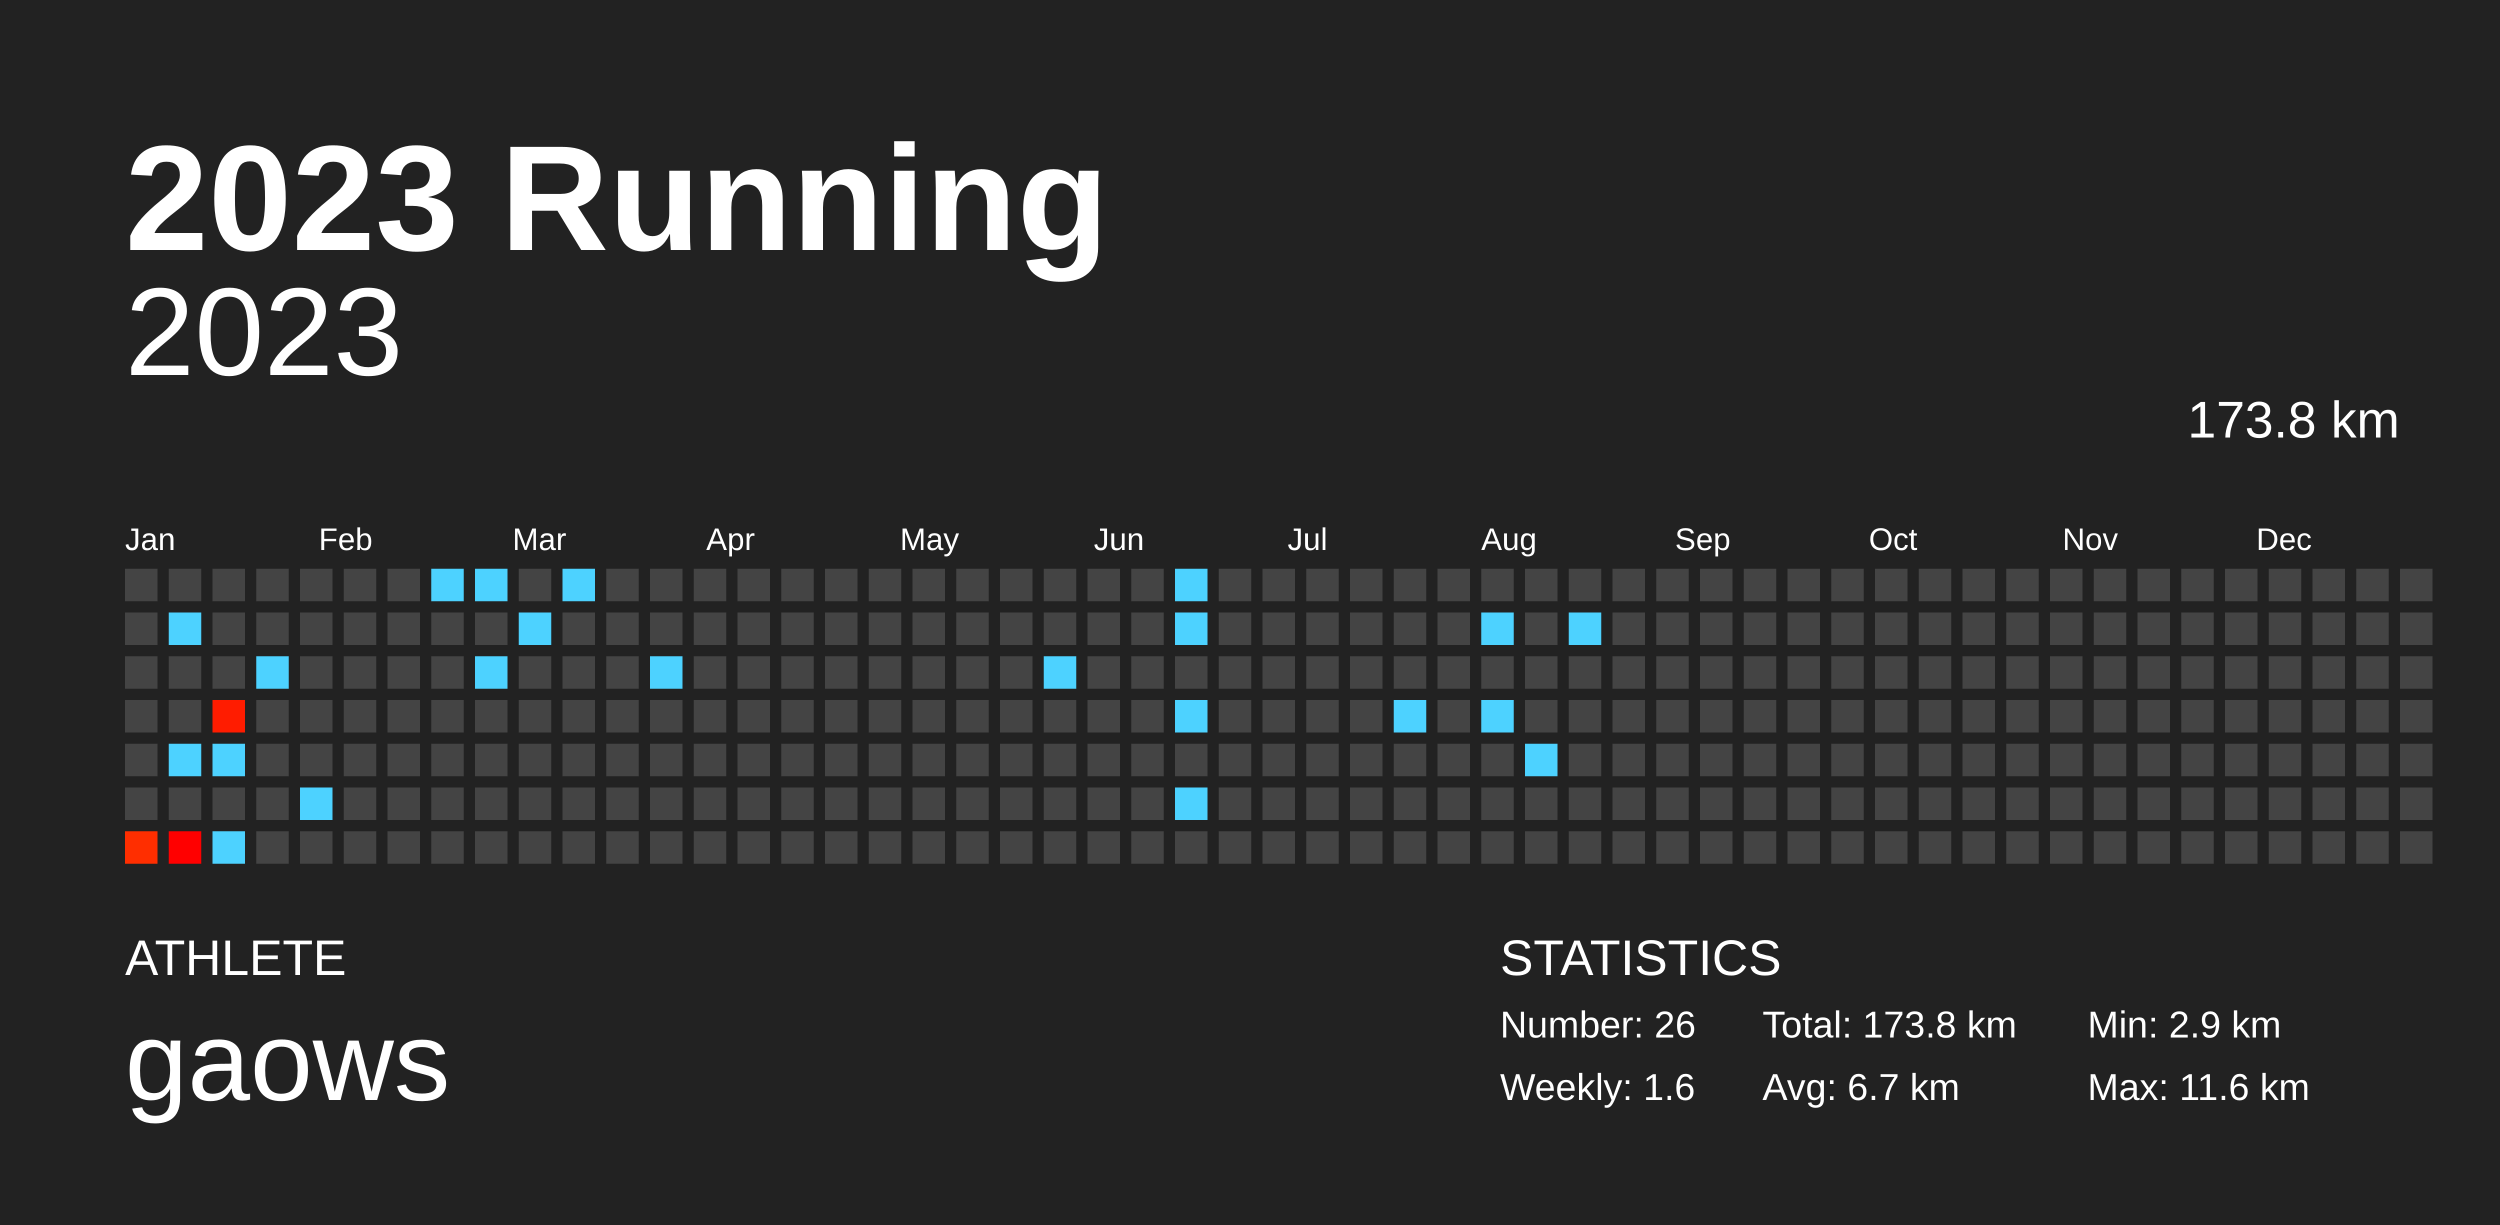
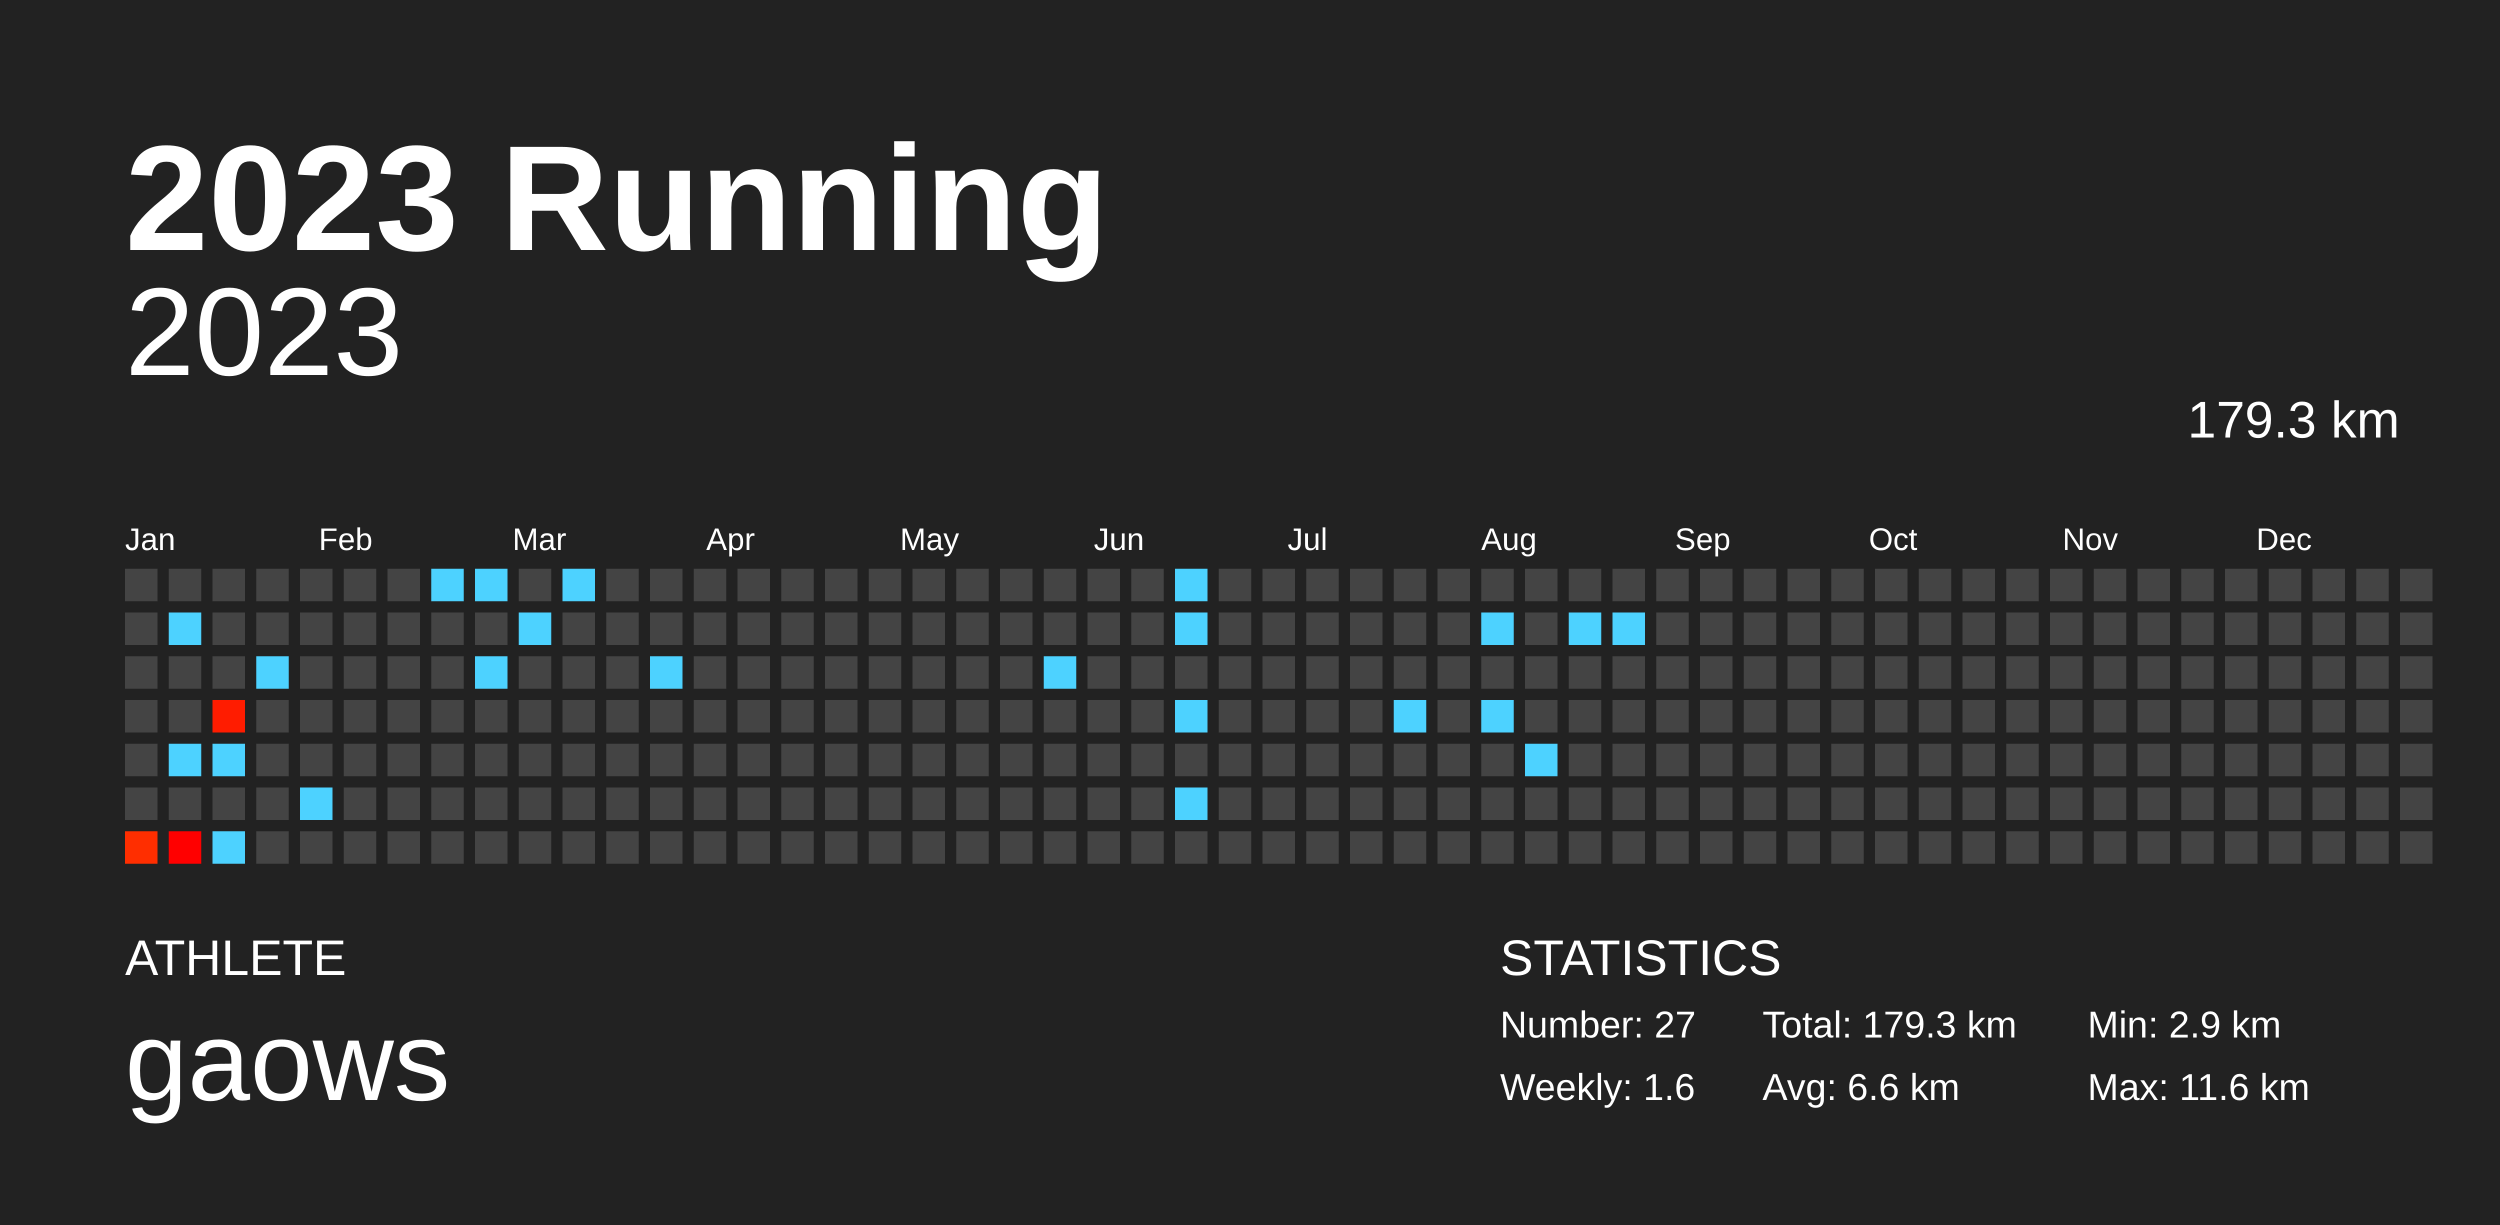
<svg xmlns="http://www.w3.org/2000/svg" baseProfile="full" height="98mm" version="1.1" viewBox="0,0,200,98" width="200mm">
  <defs />
  <rect fill="#222222" height="98" width="200" x="0" y="0" />
  <text fill="#FFFFFF" style="font-size:12px; font-family:Arial; font-weight:bold;" x="10" y="20">2023 Running</text>
  <text fill="#FFFFFF" style="font-size:4px; font-family:Arial" x="10" y="78">ATHLETE</text>
  <text fill="#FFFFFF" style="font-size:9px; font-family:Arial" x="10" y="88">gaows</text>
  <text fill="#FFFFFF" style="font-size:4px; font-family:Arial" x="120" y="78">STATISTICS</text>
-   <text fill="#FFFFFF" style="font-size:3px; font-family:Arial" x="120" y="83">Number: 26</text>
+   <text fill="#FFFFFF" style="font-size:3px; font-family:Arial" x="120" y="83">Number: 27</text>
  <text fill="#FFFFFF" style="font-size:3px; font-family:Arial" x="120" y="88">Weekly: 1.6</text>
-   <text fill="#FFFFFF" style="font-size:3px; font-family:Arial" x="141" y="83">Total: 173.8 km</text>
-   <text fill="#FFFFFF" style="font-size:3px; font-family:Arial" x="141" y="88">Avg: 6.7 km</text>
+   <text fill="#FFFFFF" style="font-size:3px; font-family:Arial" x="141" y="83">Total: 179.3 km</text>
+   <text fill="#FFFFFF" style="font-size:3px; font-family:Arial" x="141" y="88">Avg: 6.6 km</text>
  <text fill="#FFFFFF" style="font-size:3px; font-family:Arial" x="167" y="83">Min: 2.9 km</text>
  <text fill="#FFFFFF" style="font-size:3px; font-family:Arial" x="167" y="88">Max: 11.6 km</text>
  <text alignment-baseline="hanging" fill="#FFFFFF" style="font-size:10.0px; font-family:Arial;" x="10" y="30">2023</text>
-   <text alignment-baseline="hanging" fill="#FFFFFF" style="font-size:4.125px; font-family:Arial;" x="175" y="35">173.8 km</text>
+   <text alignment-baseline="hanging" fill="#FFFFFF" style="font-size:4.125px; font-family:Arial;" x="175" y="35">179.3 km</text>
  <text fill="#FFFFFF" style="font-size:2.5px; font-family:Arial" x="10.0" y="44">Jan</text>
  <text fill="#FFFFFF" style="font-size:2.5px; font-family:Arial" x="25.5" y="44">Feb</text>
  <text fill="#FFFFFF" style="font-size:2.5px; font-family:Arial" x="41.0" y="44">Mar</text>
  <text fill="#FFFFFF" style="font-size:2.5px; font-family:Arial" x="56.5" y="44">Apr</text>
  <text fill="#FFFFFF" style="font-size:2.5px; font-family:Arial" x="72.0" y="44">May</text>
  <text fill="#FFFFFF" style="font-size:2.5px; font-family:Arial" x="87.5" y="44">Jun</text>
  <text fill="#FFFFFF" style="font-size:2.5px; font-family:Arial" x="103.0" y="44">Jul</text>
  <text fill="#FFFFFF" style="font-size:2.5px; font-family:Arial" x="118.5" y="44">Aug</text>
  <text fill="#FFFFFF" style="font-size:2.5px; font-family:Arial" x="134.0" y="44">Sep</text>
  <text fill="#FFFFFF" style="font-size:2.5px; font-family:Arial" x="149.5" y="44">Oct</text>
  <text fill="#FFFFFF" style="font-size:2.5px; font-family:Arial" x="165.0" y="44">Nov</text>
  <text fill="#FFFFFF" style="font-size:2.5px; font-family:Arial" x="180.5" y="44">Dec</text>
  <rect fill="#444444" height="2.6" width="2.6" x="10.0" y="45.5" />
  <rect fill="#444444" height="2.6" width="2.6" x="10.0" y="49.0" />
  <rect fill="#444444" height="2.6" width="2.6" x="10.0" y="52.5" />
  <rect fill="#444444" height="2.6" width="2.6" x="10.0" y="56.0" />
  <rect fill="#444444" height="2.6" width="2.6" x="10.0" y="59.5" />
  <rect fill="#444444" height="2.6" width="2.6" x="10.0" y="63.0" />
  <rect fill="#ff2e00" height="2.6" width="2.6" x="10.0" y="66.5" />
  <rect fill="#444444" height="2.6" width="2.6" x="13.5" y="45.5" />
  <rect fill="#4dd2ff" height="2.6" width="2.6" x="13.5" y="49.0" />
  <rect fill="#444444" height="2.6" width="2.6" x="13.5" y="52.5" />
  <rect fill="#444444" height="2.6" width="2.6" x="13.5" y="56.0" />
  <rect fill="#4dd2ff" height="2.6" width="2.6" x="13.5" y="59.5" />
  <rect fill="#444444" height="2.6" width="2.6" x="13.5" y="63.0" />
  <rect fill="#ff0000" height="2.6" width="2.6" x="13.5" y="66.5" />
  <rect fill="#444444" height="2.6" width="2.6" x="17.0" y="45.5" />
  <rect fill="#444444" height="2.6" width="2.6" x="17.0" y="49.0" />
  <rect fill="#444444" height="2.6" width="2.6" x="17.0" y="52.5" />
  <rect fill="#ff1c00" height="2.6" width="2.6" x="17.0" y="56.0" />
  <rect fill="#4dd2ff" height="2.6" width="2.6" x="17.0" y="59.5" />
  <rect fill="#444444" height="2.6" width="2.6" x="17.0" y="63.0" />
  <rect fill="#4dd2ff" height="2.6" width="2.6" x="17.0" y="66.5" />
  <rect fill="#444444" height="2.6" width="2.6" x="20.5" y="45.5" />
  <rect fill="#444444" height="2.6" width="2.6" x="20.5" y="49.0" />
  <rect fill="#4dd2ff" height="2.6" width="2.6" x="20.5" y="52.5" />
  <rect fill="#444444" height="2.6" width="2.6" x="20.5" y="56.0" />
  <rect fill="#444444" height="2.6" width="2.6" x="20.5" y="59.5" />
  <rect fill="#444444" height="2.6" width="2.6" x="20.5" y="63.0" />
  <rect fill="#444444" height="2.6" width="2.6" x="20.5" y="66.5" />
  <rect fill="#444444" height="2.6" width="2.6" x="24.0" y="45.5" />
  <rect fill="#444444" height="2.6" width="2.6" x="24.0" y="49.0" />
  <rect fill="#444444" height="2.6" width="2.6" x="24.0" y="52.5" />
  <rect fill="#444444" height="2.6" width="2.6" x="24.0" y="56.0" />
  <rect fill="#444444" height="2.6" width="2.6" x="24.0" y="59.5" />
  <rect fill="#4dd2ff" height="2.6" width="2.6" x="24.0" y="63.0" />
  <rect fill="#444444" height="2.6" width="2.6" x="24.0" y="66.5" />
  <rect fill="#444444" height="2.6" width="2.6" x="27.5" y="45.5" />
  <rect fill="#444444" height="2.6" width="2.6" x="27.5" y="49.0" />
  <rect fill="#444444" height="2.6" width="2.6" x="27.5" y="52.5" />
  <rect fill="#444444" height="2.6" width="2.6" x="27.5" y="56.0" />
  <rect fill="#444444" height="2.6" width="2.6" x="27.5" y="59.5" />
  <rect fill="#444444" height="2.6" width="2.6" x="27.5" y="63.0" />
  <rect fill="#444444" height="2.6" width="2.6" x="27.5" y="66.5" />
  <rect fill="#444444" height="2.6" width="2.6" x="31.0" y="45.5" />
  <rect fill="#444444" height="2.6" width="2.6" x="31.0" y="49.0" />
  <rect fill="#444444" height="2.6" width="2.6" x="31.0" y="52.5" />
  <rect fill="#444444" height="2.6" width="2.6" x="31.0" y="56.0" />
  <rect fill="#444444" height="2.6" width="2.6" x="31.0" y="59.5" />
  <rect fill="#444444" height="2.6" width="2.6" x="31.0" y="63.0" />
  <rect fill="#444444" height="2.6" width="2.6" x="31.0" y="66.5" />
  <rect fill="#4dd2ff" height="2.6" width="2.6" x="34.5" y="45.5" />
  <rect fill="#444444" height="2.6" width="2.6" x="34.5" y="49.0" />
  <rect fill="#444444" height="2.6" width="2.6" x="34.5" y="52.5" />
  <rect fill="#444444" height="2.6" width="2.6" x="34.5" y="56.0" />
  <rect fill="#444444" height="2.6" width="2.6" x="34.5" y="59.5" />
  <rect fill="#444444" height="2.6" width="2.6" x="34.5" y="63.0" />
  <rect fill="#444444" height="2.6" width="2.6" x="34.5" y="66.5" />
  <rect fill="#4dd2ff" height="2.6" width="2.6" x="38.0" y="45.5" />
  <rect fill="#444444" height="2.6" width="2.6" x="38.0" y="49.0" />
  <rect fill="#4dd2ff" height="2.6" width="2.6" x="38.0" y="52.5" />
  <rect fill="#444444" height="2.6" width="2.6" x="38.0" y="56.0" />
  <rect fill="#444444" height="2.6" width="2.6" x="38.0" y="59.5" />
  <rect fill="#444444" height="2.6" width="2.6" x="38.0" y="63.0" />
  <rect fill="#444444" height="2.6" width="2.6" x="38.0" y="66.5" />
  <rect fill="#444444" height="2.6" width="2.6" x="41.5" y="45.5" />
  <rect fill="#4dd2ff" height="2.6" width="2.6" x="41.5" y="49.0" />
  <rect fill="#444444" height="2.6" width="2.6" x="41.5" y="52.5" />
  <rect fill="#444444" height="2.6" width="2.6" x="41.5" y="56.0" />
  <rect fill="#444444" height="2.6" width="2.6" x="41.5" y="59.5" />
  <rect fill="#444444" height="2.6" width="2.6" x="41.5" y="63.0" />
  <rect fill="#444444" height="2.6" width="2.6" x="41.5" y="66.5" />
  <rect fill="#4dd2ff" height="2.6" width="2.6" x="45.0" y="45.5" />
  <rect fill="#444444" height="2.6" width="2.6" x="45.0" y="49.0" />
  <rect fill="#444444" height="2.6" width="2.6" x="45.0" y="52.5" />
  <rect fill="#444444" height="2.6" width="2.6" x="45.0" y="56.0" />
  <rect fill="#444444" height="2.6" width="2.6" x="45.0" y="59.5" />
  <rect fill="#444444" height="2.6" width="2.6" x="45.0" y="63.0" />
  <rect fill="#444444" height="2.6" width="2.6" x="45.0" y="66.5" />
  <rect fill="#444444" height="2.6" width="2.6" x="48.5" y="45.5" />
  <rect fill="#444444" height="2.6" width="2.6" x="48.5" y="49.0" />
  <rect fill="#444444" height="2.6" width="2.6" x="48.5" y="52.5" />
  <rect fill="#444444" height="2.6" width="2.6" x="48.5" y="56.0" />
  <rect fill="#444444" height="2.6" width="2.6" x="48.5" y="59.5" />
  <rect fill="#444444" height="2.6" width="2.6" x="48.5" y="63.0" />
  <rect fill="#444444" height="2.6" width="2.6" x="48.5" y="66.5" />
  <rect fill="#444444" height="2.6" width="2.6" x="52.0" y="45.5" />
  <rect fill="#444444" height="2.6" width="2.6" x="52.0" y="49.0" />
  <rect fill="#4dd2ff" height="2.6" width="2.6" x="52.0" y="52.5" />
  <rect fill="#444444" height="2.6" width="2.6" x="52.0" y="56.0" />
  <rect fill="#444444" height="2.6" width="2.6" x="52.0" y="59.5" />
  <rect fill="#444444" height="2.6" width="2.6" x="52.0" y="63.0" />
  <rect fill="#444444" height="2.6" width="2.6" x="52.0" y="66.5" />
  <rect fill="#444444" height="2.6" width="2.6" x="55.5" y="45.5" />
  <rect fill="#444444" height="2.6" width="2.6" x="55.5" y="49.0" />
  <rect fill="#444444" height="2.6" width="2.6" x="55.5" y="52.5" />
  <rect fill="#444444" height="2.6" width="2.6" x="55.5" y="56.0" />
  <rect fill="#444444" height="2.6" width="2.6" x="55.5" y="59.5" />
  <rect fill="#444444" height="2.6" width="2.6" x="55.5" y="63.0" />
  <rect fill="#444444" height="2.6" width="2.6" x="55.5" y="66.5" />
  <rect fill="#444444" height="2.6" width="2.6" x="59.0" y="45.5" />
  <rect fill="#444444" height="2.6" width="2.6" x="59.0" y="49.0" />
  <rect fill="#444444" height="2.6" width="2.6" x="59.0" y="52.5" />
  <rect fill="#444444" height="2.6" width="2.6" x="59.0" y="56.0" />
  <rect fill="#444444" height="2.6" width="2.6" x="59.0" y="59.5" />
  <rect fill="#444444" height="2.6" width="2.6" x="59.0" y="63.0" />
  <rect fill="#444444" height="2.6" width="2.6" x="59.0" y="66.5" />
  <rect fill="#444444" height="2.6" width="2.6" x="62.5" y="45.5" />
  <rect fill="#444444" height="2.6" width="2.6" x="62.5" y="49.0" />
  <rect fill="#444444" height="2.6" width="2.6" x="62.5" y="52.5" />
  <rect fill="#444444" height="2.6" width="2.6" x="62.5" y="56.0" />
  <rect fill="#444444" height="2.6" width="2.6" x="62.5" y="59.5" />
  <rect fill="#444444" height="2.6" width="2.6" x="62.5" y="63.0" />
  <rect fill="#444444" height="2.6" width="2.6" x="62.5" y="66.5" />
  <rect fill="#444444" height="2.6" width="2.6" x="66.0" y="45.5" />
  <rect fill="#444444" height="2.6" width="2.6" x="66.0" y="49.0" />
  <rect fill="#444444" height="2.6" width="2.6" x="66.0" y="52.5" />
  <rect fill="#444444" height="2.6" width="2.6" x="66.0" y="56.0" />
  <rect fill="#444444" height="2.6" width="2.6" x="66.0" y="59.5" />
  <rect fill="#444444" height="2.6" width="2.6" x="66.0" y="63.0" />
  <rect fill="#444444" height="2.6" width="2.6" x="66.0" y="66.5" />
  <rect fill="#444444" height="2.6" width="2.6" x="69.5" y="45.5" />
  <rect fill="#444444" height="2.6" width="2.6" x="69.5" y="49.0" />
  <rect fill="#444444" height="2.6" width="2.6" x="69.5" y="52.5" />
  <rect fill="#444444" height="2.6" width="2.6" x="69.5" y="56.0" />
  <rect fill="#444444" height="2.6" width="2.6" x="69.5" y="59.5" />
  <rect fill="#444444" height="2.6" width="2.6" x="69.5" y="63.0" />
  <rect fill="#444444" height="2.6" width="2.6" x="69.5" y="66.5" />
  <rect fill="#444444" height="2.6" width="2.6" x="73.0" y="45.5" />
  <rect fill="#444444" height="2.6" width="2.6" x="73.0" y="49.0" />
  <rect fill="#444444" height="2.6" width="2.6" x="73.0" y="52.5" />
  <rect fill="#444444" height="2.6" width="2.6" x="73.0" y="56.0" />
  <rect fill="#444444" height="2.6" width="2.6" x="73.0" y="59.5" />
  <rect fill="#444444" height="2.6" width="2.6" x="73.0" y="63.0" />
  <rect fill="#444444" height="2.6" width="2.6" x="73.0" y="66.5" />
  <rect fill="#444444" height="2.6" width="2.6" x="76.5" y="45.5" />
  <rect fill="#444444" height="2.6" width="2.6" x="76.5" y="49.0" />
  <rect fill="#444444" height="2.6" width="2.6" x="76.5" y="52.5" />
  <rect fill="#444444" height="2.6" width="2.6" x="76.5" y="56.0" />
  <rect fill="#444444" height="2.6" width="2.6" x="76.5" y="59.5" />
  <rect fill="#444444" height="2.6" width="2.6" x="76.5" y="63.0" />
  <rect fill="#444444" height="2.6" width="2.6" x="76.5" y="66.5" />
  <rect fill="#444444" height="2.6" width="2.6" x="80.0" y="45.5" />
  <rect fill="#444444" height="2.6" width="2.6" x="80.0" y="49.0" />
  <rect fill="#444444" height="2.6" width="2.6" x="80.0" y="52.5" />
  <rect fill="#444444" height="2.6" width="2.6" x="80.0" y="56.0" />
  <rect fill="#444444" height="2.6" width="2.6" x="80.0" y="59.5" />
  <rect fill="#444444" height="2.6" width="2.6" x="80.0" y="63.0" />
  <rect fill="#444444" height="2.6" width="2.6" x="80.0" y="66.5" />
  <rect fill="#444444" height="2.6" width="2.6" x="83.5" y="45.5" />
  <rect fill="#444444" height="2.6" width="2.6" x="83.5" y="49.0" />
  <rect fill="#4dd2ff" height="2.6" width="2.6" x="83.5" y="52.5" />
  <rect fill="#444444" height="2.6" width="2.6" x="83.5" y="56.0" />
  <rect fill="#444444" height="2.6" width="2.6" x="83.5" y="59.5" />
  <rect fill="#444444" height="2.6" width="2.6" x="83.5" y="63.0" />
  <rect fill="#444444" height="2.6" width="2.6" x="83.5" y="66.5" />
  <rect fill="#444444" height="2.6" width="2.6" x="87.0" y="45.5" />
  <rect fill="#444444" height="2.6" width="2.6" x="87.0" y="49.0" />
  <rect fill="#444444" height="2.6" width="2.6" x="87.0" y="52.5" />
  <rect fill="#444444" height="2.6" width="2.6" x="87.0" y="56.0" />
  <rect fill="#444444" height="2.6" width="2.6" x="87.0" y="59.5" />
  <rect fill="#444444" height="2.6" width="2.6" x="87.0" y="63.0" />
  <rect fill="#444444" height="2.6" width="2.6" x="87.0" y="66.5" />
  <rect fill="#444444" height="2.6" width="2.6" x="90.5" y="45.5" />
  <rect fill="#444444" height="2.6" width="2.6" x="90.5" y="49.0" />
  <rect fill="#444444" height="2.6" width="2.6" x="90.5" y="52.5" />
  <rect fill="#444444" height="2.6" width="2.6" x="90.5" y="56.0" />
  <rect fill="#444444" height="2.6" width="2.6" x="90.5" y="59.5" />
  <rect fill="#444444" height="2.6" width="2.6" x="90.5" y="63.0" />
  <rect fill="#444444" height="2.6" width="2.6" x="90.5" y="66.5" />
  <rect fill="#4dd2ff" height="2.6" width="2.6" x="94.0" y="45.5" />
  <rect fill="#4dd2ff" height="2.6" width="2.6" x="94.0" y="49.0" />
  <rect fill="#444444" height="2.6" width="2.6" x="94.0" y="52.5" />
  <rect fill="#4dd2ff" height="2.6" width="2.6" x="94.0" y="56.0" />
  <rect fill="#444444" height="2.6" width="2.6" x="94.0" y="59.5" />
  <rect fill="#4dd2ff" height="2.6" width="2.6" x="94.0" y="63.0" />
  <rect fill="#444444" height="2.6" width="2.6" x="94.0" y="66.5" />
  <rect fill="#444444" height="2.6" width="2.6" x="97.5" y="45.5" />
  <rect fill="#444444" height="2.6" width="2.6" x="97.5" y="49.0" />
  <rect fill="#444444" height="2.6" width="2.6" x="97.5" y="52.5" />
  <rect fill="#444444" height="2.6" width="2.6" x="97.5" y="56.0" />
  <rect fill="#444444" height="2.6" width="2.6" x="97.5" y="59.5" />
  <rect fill="#444444" height="2.6" width="2.6" x="97.5" y="63.0" />
  <rect fill="#444444" height="2.6" width="2.6" x="97.5" y="66.5" />
  <rect fill="#444444" height="2.6" width="2.6" x="101.0" y="45.5" />
  <rect fill="#444444" height="2.6" width="2.6" x="101.0" y="49.0" />
  <rect fill="#444444" height="2.6" width="2.6" x="101.0" y="52.5" />
  <rect fill="#444444" height="2.6" width="2.6" x="101.0" y="56.0" />
  <rect fill="#444444" height="2.6" width="2.6" x="101.0" y="59.5" />
  <rect fill="#444444" height="2.6" width="2.6" x="101.0" y="63.0" />
  <rect fill="#444444" height="2.6" width="2.6" x="101.0" y="66.5" />
  <rect fill="#444444" height="2.6" width="2.6" x="104.5" y="45.5" />
  <rect fill="#444444" height="2.6" width="2.6" x="104.5" y="49.0" />
  <rect fill="#444444" height="2.6" width="2.6" x="104.5" y="52.5" />
  <rect fill="#444444" height="2.6" width="2.6" x="104.5" y="56.0" />
  <rect fill="#444444" height="2.6" width="2.6" x="104.5" y="59.5" />
  <rect fill="#444444" height="2.6" width="2.6" x="104.5" y="63.0" />
  <rect fill="#444444" height="2.6" width="2.6" x="104.5" y="66.5" />
  <rect fill="#444444" height="2.6" width="2.6" x="108.0" y="45.5" />
  <rect fill="#444444" height="2.6" width="2.6" x="108.0" y="49.0" />
  <rect fill="#444444" height="2.6" width="2.6" x="108.0" y="52.5" />
  <rect fill="#444444" height="2.6" width="2.6" x="108.0" y="56.0" />
  <rect fill="#444444" height="2.6" width="2.6" x="108.0" y="59.5" />
  <rect fill="#444444" height="2.6" width="2.6" x="108.0" y="63.0" />
  <rect fill="#444444" height="2.6" width="2.6" x="108.0" y="66.5" />
  <rect fill="#444444" height="2.6" width="2.6" x="111.5" y="45.5" />
  <rect fill="#444444" height="2.6" width="2.6" x="111.5" y="49.0" />
  <rect fill="#444444" height="2.6" width="2.6" x="111.5" y="52.5" />
  <rect fill="#4dd2ff" height="2.6" width="2.6" x="111.5" y="56.0" />
  <rect fill="#444444" height="2.6" width="2.6" x="111.5" y="59.5" />
  <rect fill="#444444" height="2.6" width="2.6" x="111.5" y="63.0" />
  <rect fill="#444444" height="2.6" width="2.6" x="111.5" y="66.5" />
  <rect fill="#444444" height="2.6" width="2.6" x="115.0" y="45.5" />
  <rect fill="#444444" height="2.6" width="2.6" x="115.0" y="49.0" />
  <rect fill="#444444" height="2.6" width="2.6" x="115.0" y="52.5" />
  <rect fill="#444444" height="2.6" width="2.6" x="115.0" y="56.0" />
  <rect fill="#444444" height="2.6" width="2.6" x="115.0" y="59.5" />
  <rect fill="#444444" height="2.6" width="2.6" x="115.0" y="63.0" />
  <rect fill="#444444" height="2.6" width="2.6" x="115.0" y="66.5" />
  <rect fill="#444444" height="2.6" width="2.6" x="118.5" y="45.5" />
  <rect fill="#4dd2ff" height="2.6" width="2.6" x="118.5" y="49.0" />
  <rect fill="#444444" height="2.6" width="2.6" x="118.5" y="52.5" />
  <rect fill="#4dd2ff" height="2.6" width="2.6" x="118.5" y="56.0" />
  <rect fill="#444444" height="2.6" width="2.6" x="118.5" y="59.5" />
  <rect fill="#444444" height="2.6" width="2.6" x="118.5" y="63.0" />
  <rect fill="#444444" height="2.6" width="2.6" x="118.5" y="66.5" />
  <rect fill="#444444" height="2.6" width="2.6" x="122.0" y="45.5" />
  <rect fill="#444444" height="2.6" width="2.6" x="122.0" y="49.0" />
  <rect fill="#444444" height="2.6" width="2.6" x="122.0" y="52.5" />
  <rect fill="#444444" height="2.6" width="2.6" x="122.0" y="56.0" />
  <rect fill="#4dd2ff" height="2.6" width="2.6" x="122.0" y="59.5" />
  <rect fill="#444444" height="2.6" width="2.6" x="122.0" y="63.0" />
  <rect fill="#444444" height="2.6" width="2.6" x="122.0" y="66.5" />
  <rect fill="#444444" height="2.6" width="2.6" x="125.5" y="45.5" />
  <rect fill="#4dd2ff" height="2.6" width="2.6" x="125.5" y="49.0" />
  <rect fill="#444444" height="2.6" width="2.6" x="125.5" y="52.5" />
  <rect fill="#444444" height="2.6" width="2.6" x="125.5" y="56.0" />
  <rect fill="#444444" height="2.6" width="2.6" x="125.5" y="59.5" />
  <rect fill="#444444" height="2.6" width="2.6" x="125.5" y="63.0" />
  <rect fill="#444444" height="2.6" width="2.6" x="125.5" y="66.5" />
  <rect fill="#444444" height="2.6" width="2.6" x="129.0" y="45.5" />
-   <rect fill="#444444" height="2.6" width="2.6" x="129.0" y="49.0" />
+   <rect fill="#4dd2ff" height="2.6" width="2.6" x="129.0" y="49.0" />
  <rect fill="#444444" height="2.6" width="2.6" x="129.0" y="52.5" />
  <rect fill="#444444" height="2.6" width="2.6" x="129.0" y="56.0" />
  <rect fill="#444444" height="2.6" width="2.6" x="129.0" y="59.5" />
  <rect fill="#444444" height="2.6" width="2.6" x="129.0" y="63.0" />
  <rect fill="#444444" height="2.6" width="2.6" x="129.0" y="66.5" />
  <rect fill="#444444" height="2.6" width="2.6" x="132.5" y="45.5" />
  <rect fill="#444444" height="2.6" width="2.6" x="132.5" y="49.0" />
  <rect fill="#444444" height="2.6" width="2.6" x="132.5" y="52.5" />
  <rect fill="#444444" height="2.6" width="2.6" x="132.5" y="56.0" />
  <rect fill="#444444" height="2.6" width="2.6" x="132.5" y="59.5" />
  <rect fill="#444444" height="2.6" width="2.6" x="132.5" y="63.0" />
  <rect fill="#444444" height="2.6" width="2.6" x="132.5" y="66.5" />
  <rect fill="#444444" height="2.6" width="2.6" x="136.0" y="45.5" />
  <rect fill="#444444" height="2.6" width="2.6" x="136.0" y="49.0" />
  <rect fill="#444444" height="2.6" width="2.6" x="136.0" y="52.5" />
  <rect fill="#444444" height="2.6" width="2.6" x="136.0" y="56.0" />
  <rect fill="#444444" height="2.6" width="2.6" x="136.0" y="59.5" />
  <rect fill="#444444" height="2.6" width="2.6" x="136.0" y="63.0" />
  <rect fill="#444444" height="2.6" width="2.6" x="136.0" y="66.5" />
  <rect fill="#444444" height="2.6" width="2.6" x="139.5" y="45.5" />
  <rect fill="#444444" height="2.6" width="2.6" x="139.5" y="49.0" />
  <rect fill="#444444" height="2.6" width="2.6" x="139.5" y="52.5" />
  <rect fill="#444444" height="2.6" width="2.6" x="139.5" y="56.0" />
  <rect fill="#444444" height="2.6" width="2.6" x="139.5" y="59.5" />
  <rect fill="#444444" height="2.6" width="2.6" x="139.5" y="63.0" />
  <rect fill="#444444" height="2.6" width="2.6" x="139.5" y="66.5" />
  <rect fill="#444444" height="2.6" width="2.6" x="143.0" y="45.5" />
  <rect fill="#444444" height="2.6" width="2.6" x="143.0" y="49.0" />
  <rect fill="#444444" height="2.6" width="2.6" x="143.0" y="52.5" />
  <rect fill="#444444" height="2.6" width="2.6" x="143.0" y="56.0" />
  <rect fill="#444444" height="2.6" width="2.6" x="143.0" y="59.5" />
  <rect fill="#444444" height="2.6" width="2.6" x="143.0" y="63.0" />
  <rect fill="#444444" height="2.6" width="2.6" x="143.0" y="66.5" />
  <rect fill="#444444" height="2.6" width="2.6" x="146.5" y="45.5" />
  <rect fill="#444444" height="2.6" width="2.6" x="146.5" y="49.0" />
  <rect fill="#444444" height="2.6" width="2.6" x="146.5" y="52.5" />
  <rect fill="#444444" height="2.6" width="2.6" x="146.5" y="56.0" />
  <rect fill="#444444" height="2.6" width="2.6" x="146.5" y="59.5" />
  <rect fill="#444444" height="2.6" width="2.6" x="146.5" y="63.0" />
  <rect fill="#444444" height="2.6" width="2.6" x="146.5" y="66.5" />
  <rect fill="#444444" height="2.6" width="2.6" x="150.0" y="45.5" />
  <rect fill="#444444" height="2.6" width="2.6" x="150.0" y="49.0" />
  <rect fill="#444444" height="2.6" width="2.6" x="150.0" y="52.5" />
  <rect fill="#444444" height="2.6" width="2.6" x="150.0" y="56.0" />
  <rect fill="#444444" height="2.6" width="2.6" x="150.0" y="59.5" />
  <rect fill="#444444" height="2.6" width="2.6" x="150.0" y="63.0" />
  <rect fill="#444444" height="2.6" width="2.6" x="150.0" y="66.5" />
  <rect fill="#444444" height="2.6" width="2.6" x="153.5" y="45.5" />
  <rect fill="#444444" height="2.6" width="2.6" x="153.5" y="49.0" />
  <rect fill="#444444" height="2.6" width="2.6" x="153.5" y="52.5" />
  <rect fill="#444444" height="2.6" width="2.6" x="153.5" y="56.0" />
  <rect fill="#444444" height="2.6" width="2.6" x="153.5" y="59.5" />
  <rect fill="#444444" height="2.6" width="2.6" x="153.5" y="63.0" />
  <rect fill="#444444" height="2.6" width="2.6" x="153.5" y="66.5" />
  <rect fill="#444444" height="2.6" width="2.6" x="157.0" y="45.5" />
  <rect fill="#444444" height="2.6" width="2.6" x="157.0" y="49.0" />
  <rect fill="#444444" height="2.6" width="2.6" x="157.0" y="52.5" />
  <rect fill="#444444" height="2.6" width="2.6" x="157.0" y="56.0" />
  <rect fill="#444444" height="2.6" width="2.6" x="157.0" y="59.5" />
  <rect fill="#444444" height="2.6" width="2.6" x="157.0" y="63.0" />
  <rect fill="#444444" height="2.6" width="2.6" x="157.0" y="66.5" />
  <rect fill="#444444" height="2.6" width="2.6" x="160.5" y="45.5" />
  <rect fill="#444444" height="2.6" width="2.6" x="160.5" y="49.0" />
  <rect fill="#444444" height="2.6" width="2.6" x="160.5" y="52.5" />
  <rect fill="#444444" height="2.6" width="2.6" x="160.5" y="56.0" />
  <rect fill="#444444" height="2.6" width="2.6" x="160.5" y="59.5" />
  <rect fill="#444444" height="2.6" width="2.6" x="160.5" y="63.0" />
  <rect fill="#444444" height="2.6" width="2.6" x="160.5" y="66.5" />
  <rect fill="#444444" height="2.6" width="2.6" x="164.0" y="45.5" />
  <rect fill="#444444" height="2.6" width="2.6" x="164.0" y="49.0" />
  <rect fill="#444444" height="2.6" width="2.6" x="164.0" y="52.5" />
  <rect fill="#444444" height="2.6" width="2.6" x="164.0" y="56.0" />
  <rect fill="#444444" height="2.6" width="2.6" x="164.0" y="59.5" />
  <rect fill="#444444" height="2.6" width="2.6" x="164.0" y="63.0" />
  <rect fill="#444444" height="2.6" width="2.6" x="164.0" y="66.5" />
  <rect fill="#444444" height="2.6" width="2.6" x="167.5" y="45.5" />
  <rect fill="#444444" height="2.6" width="2.6" x="167.5" y="49.0" />
  <rect fill="#444444" height="2.6" width="2.6" x="167.5" y="52.5" />
  <rect fill="#444444" height="2.6" width="2.6" x="167.5" y="56.0" />
  <rect fill="#444444" height="2.6" width="2.6" x="167.5" y="59.5" />
  <rect fill="#444444" height="2.6" width="2.6" x="167.5" y="63.0" />
  <rect fill="#444444" height="2.6" width="2.6" x="167.5" y="66.5" />
  <rect fill="#444444" height="2.6" width="2.6" x="171.0" y="45.5" />
  <rect fill="#444444" height="2.6" width="2.6" x="171.0" y="49.0" />
  <rect fill="#444444" height="2.6" width="2.6" x="171.0" y="52.5" />
  <rect fill="#444444" height="2.6" width="2.6" x="171.0" y="56.0" />
  <rect fill="#444444" height="2.6" width="2.6" x="171.0" y="59.5" />
  <rect fill="#444444" height="2.6" width="2.6" x="171.0" y="63.0" />
  <rect fill="#444444" height="2.6" width="2.6" x="171.0" y="66.5" />
  <rect fill="#444444" height="2.6" width="2.6" x="174.5" y="45.5" />
  <rect fill="#444444" height="2.6" width="2.6" x="174.5" y="49.0" />
  <rect fill="#444444" height="2.6" width="2.6" x="174.5" y="52.5" />
  <rect fill="#444444" height="2.6" width="2.6" x="174.5" y="56.0" />
  <rect fill="#444444" height="2.6" width="2.6" x="174.5" y="59.5" />
  <rect fill="#444444" height="2.6" width="2.6" x="174.5" y="63.0" />
  <rect fill="#444444" height="2.6" width="2.6" x="174.5" y="66.5" />
  <rect fill="#444444" height="2.6" width="2.6" x="178.0" y="45.5" />
  <rect fill="#444444" height="2.6" width="2.6" x="178.0" y="49.0" />
  <rect fill="#444444" height="2.6" width="2.6" x="178.0" y="52.5" />
  <rect fill="#444444" height="2.6" width="2.6" x="178.0" y="56.0" />
  <rect fill="#444444" height="2.6" width="2.6" x="178.0" y="59.5" />
  <rect fill="#444444" height="2.6" width="2.6" x="178.0" y="63.0" />
  <rect fill="#444444" height="2.6" width="2.6" x="178.0" y="66.5" />
  <rect fill="#444444" height="2.6" width="2.6" x="181.5" y="45.5" />
  <rect fill="#444444" height="2.6" width="2.6" x="181.5" y="49.0" />
  <rect fill="#444444" height="2.6" width="2.6" x="181.5" y="52.5" />
  <rect fill="#444444" height="2.6" width="2.6" x="181.5" y="56.0" />
  <rect fill="#444444" height="2.6" width="2.6" x="181.5" y="59.5" />
  <rect fill="#444444" height="2.6" width="2.6" x="181.5" y="63.0" />
  <rect fill="#444444" height="2.6" width="2.6" x="181.5" y="66.5" />
  <rect fill="#444444" height="2.6" width="2.6" x="185.0" y="45.5" />
  <rect fill="#444444" height="2.6" width="2.6" x="185.0" y="49.0" />
  <rect fill="#444444" height="2.6" width="2.6" x="185.0" y="52.5" />
  <rect fill="#444444" height="2.6" width="2.6" x="185.0" y="56.0" />
  <rect fill="#444444" height="2.6" width="2.6" x="185.0" y="59.5" />
  <rect fill="#444444" height="2.6" width="2.6" x="185.0" y="63.0" />
  <rect fill="#444444" height="2.6" width="2.6" x="185.0" y="66.5" />
  <rect fill="#444444" height="2.6" width="2.6" x="188.5" y="45.5" />
  <rect fill="#444444" height="2.6" width="2.6" x="188.5" y="49.0" />
  <rect fill="#444444" height="2.6" width="2.6" x="188.5" y="52.5" />
  <rect fill="#444444" height="2.6" width="2.6" x="188.5" y="56.0" />
  <rect fill="#444444" height="2.6" width="2.6" x="188.5" y="59.5" />
  <rect fill="#444444" height="2.6" width="2.6" x="188.5" y="63.0" />
  <rect fill="#444444" height="2.6" width="2.6" x="188.5" y="66.5" />
  <rect fill="#444444" height="2.6" width="2.6" x="192.0" y="45.5" />
  <rect fill="#444444" height="2.6" width="2.6" x="192.0" y="49.0" />
  <rect fill="#444444" height="2.6" width="2.6" x="192.0" y="52.5" />
  <rect fill="#444444" height="2.6" width="2.6" x="192.0" y="56.0" />
  <rect fill="#444444" height="2.6" width="2.6" x="192.0" y="59.5" />
  <rect fill="#444444" height="2.6" width="2.6" x="192.0" y="63.0" />
  <rect fill="#444444" height="2.6" width="2.6" x="192.0" y="66.5" />
</svg>
